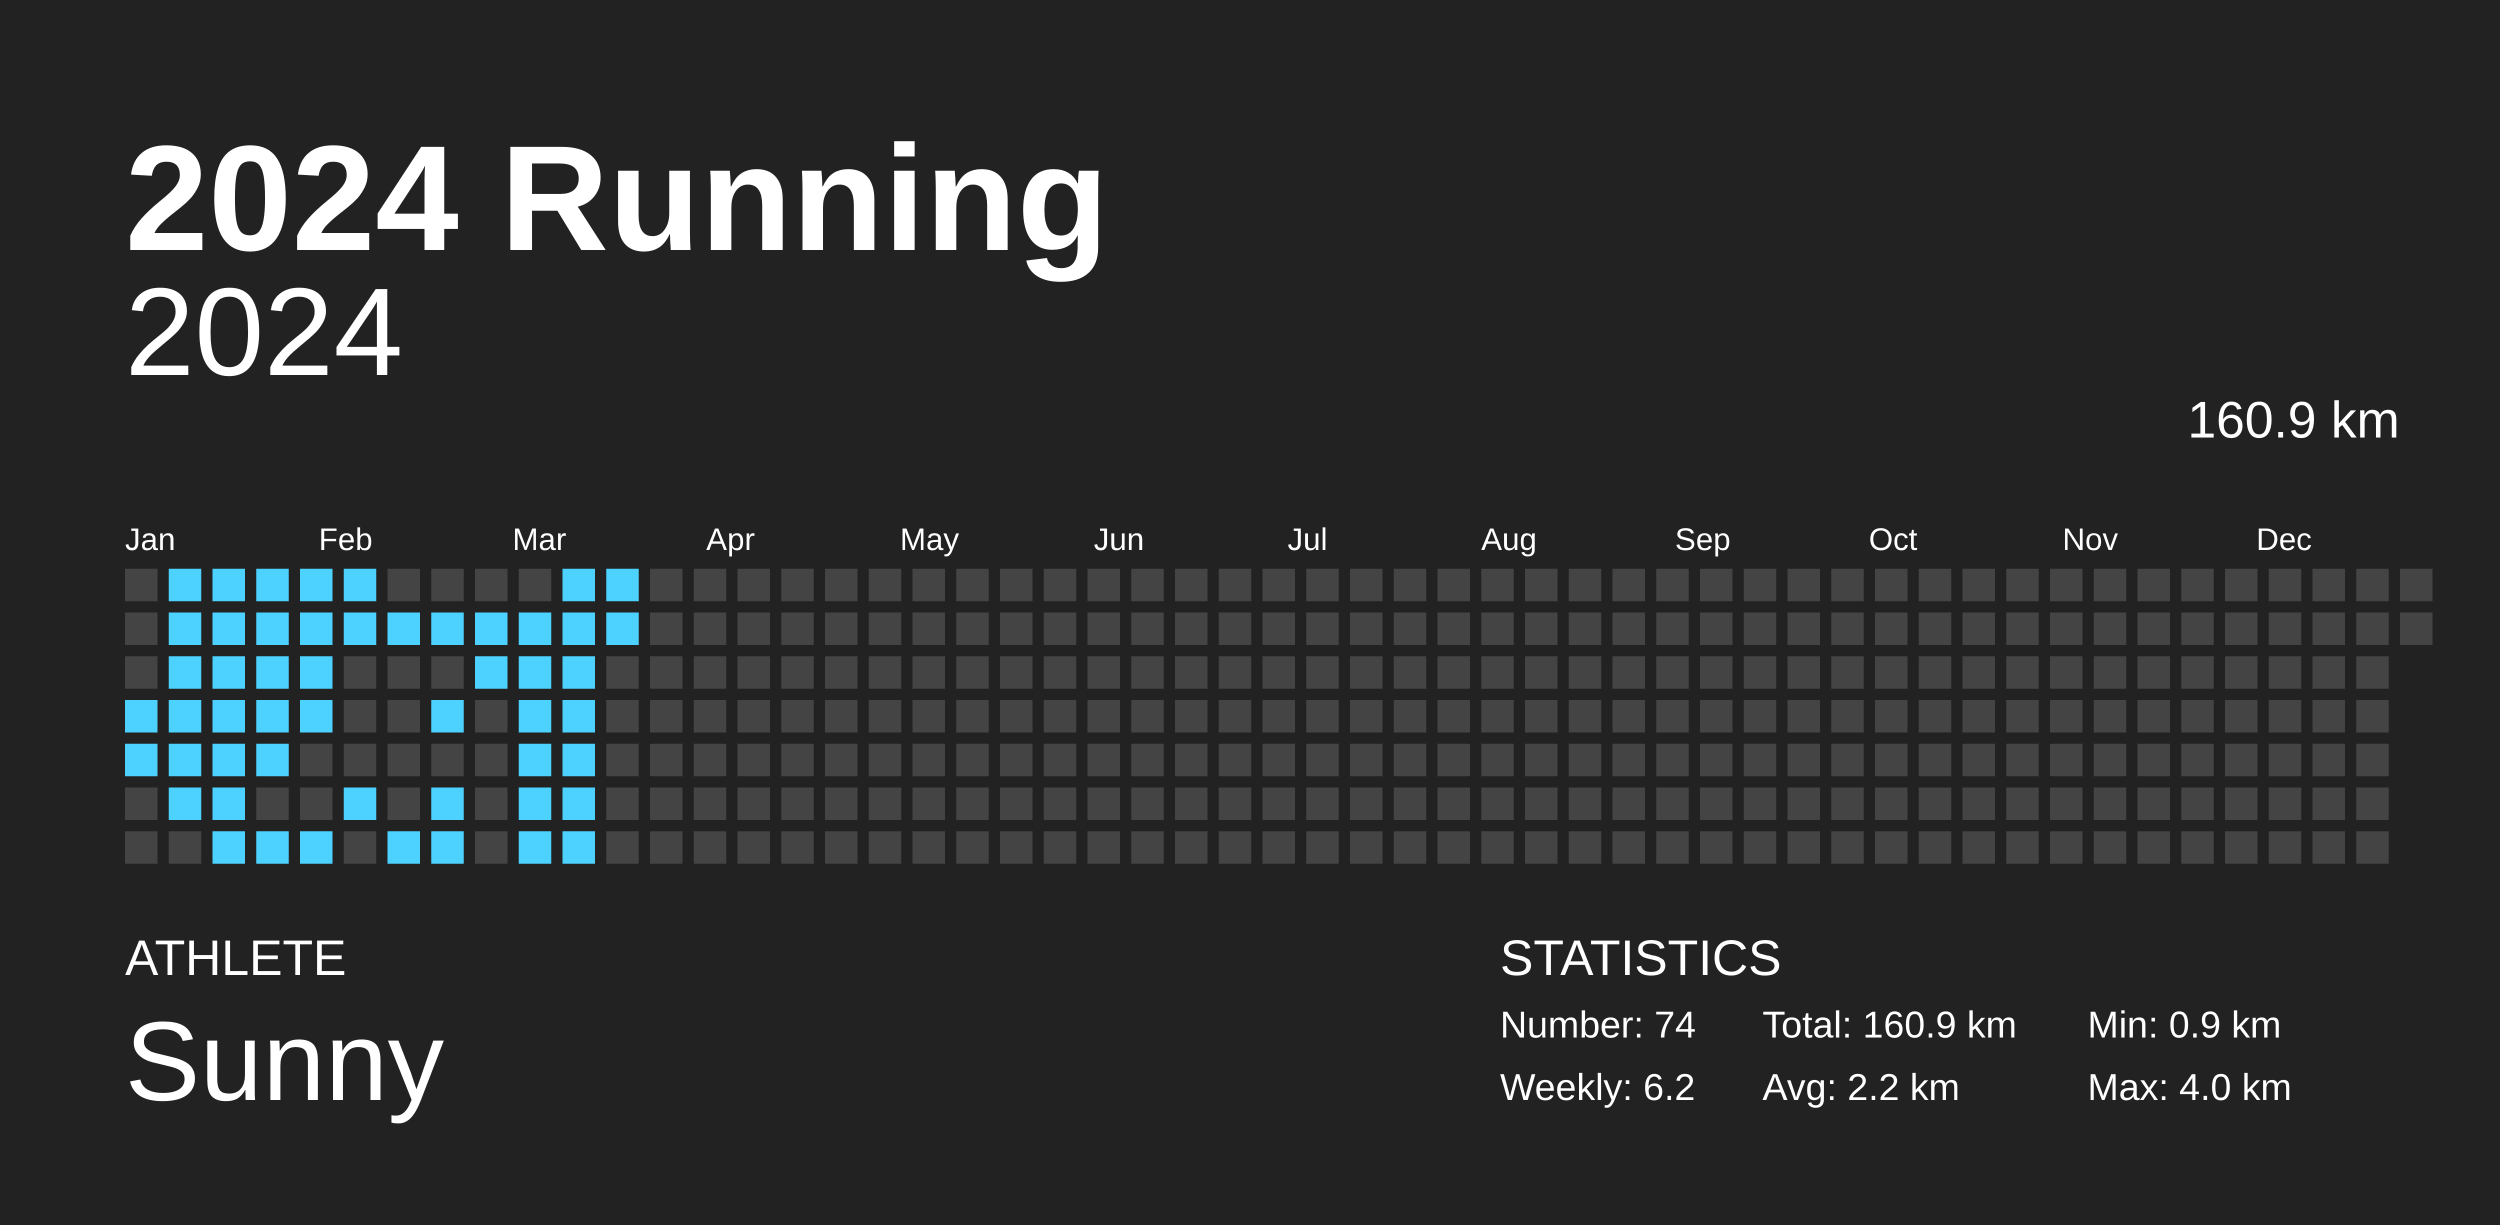
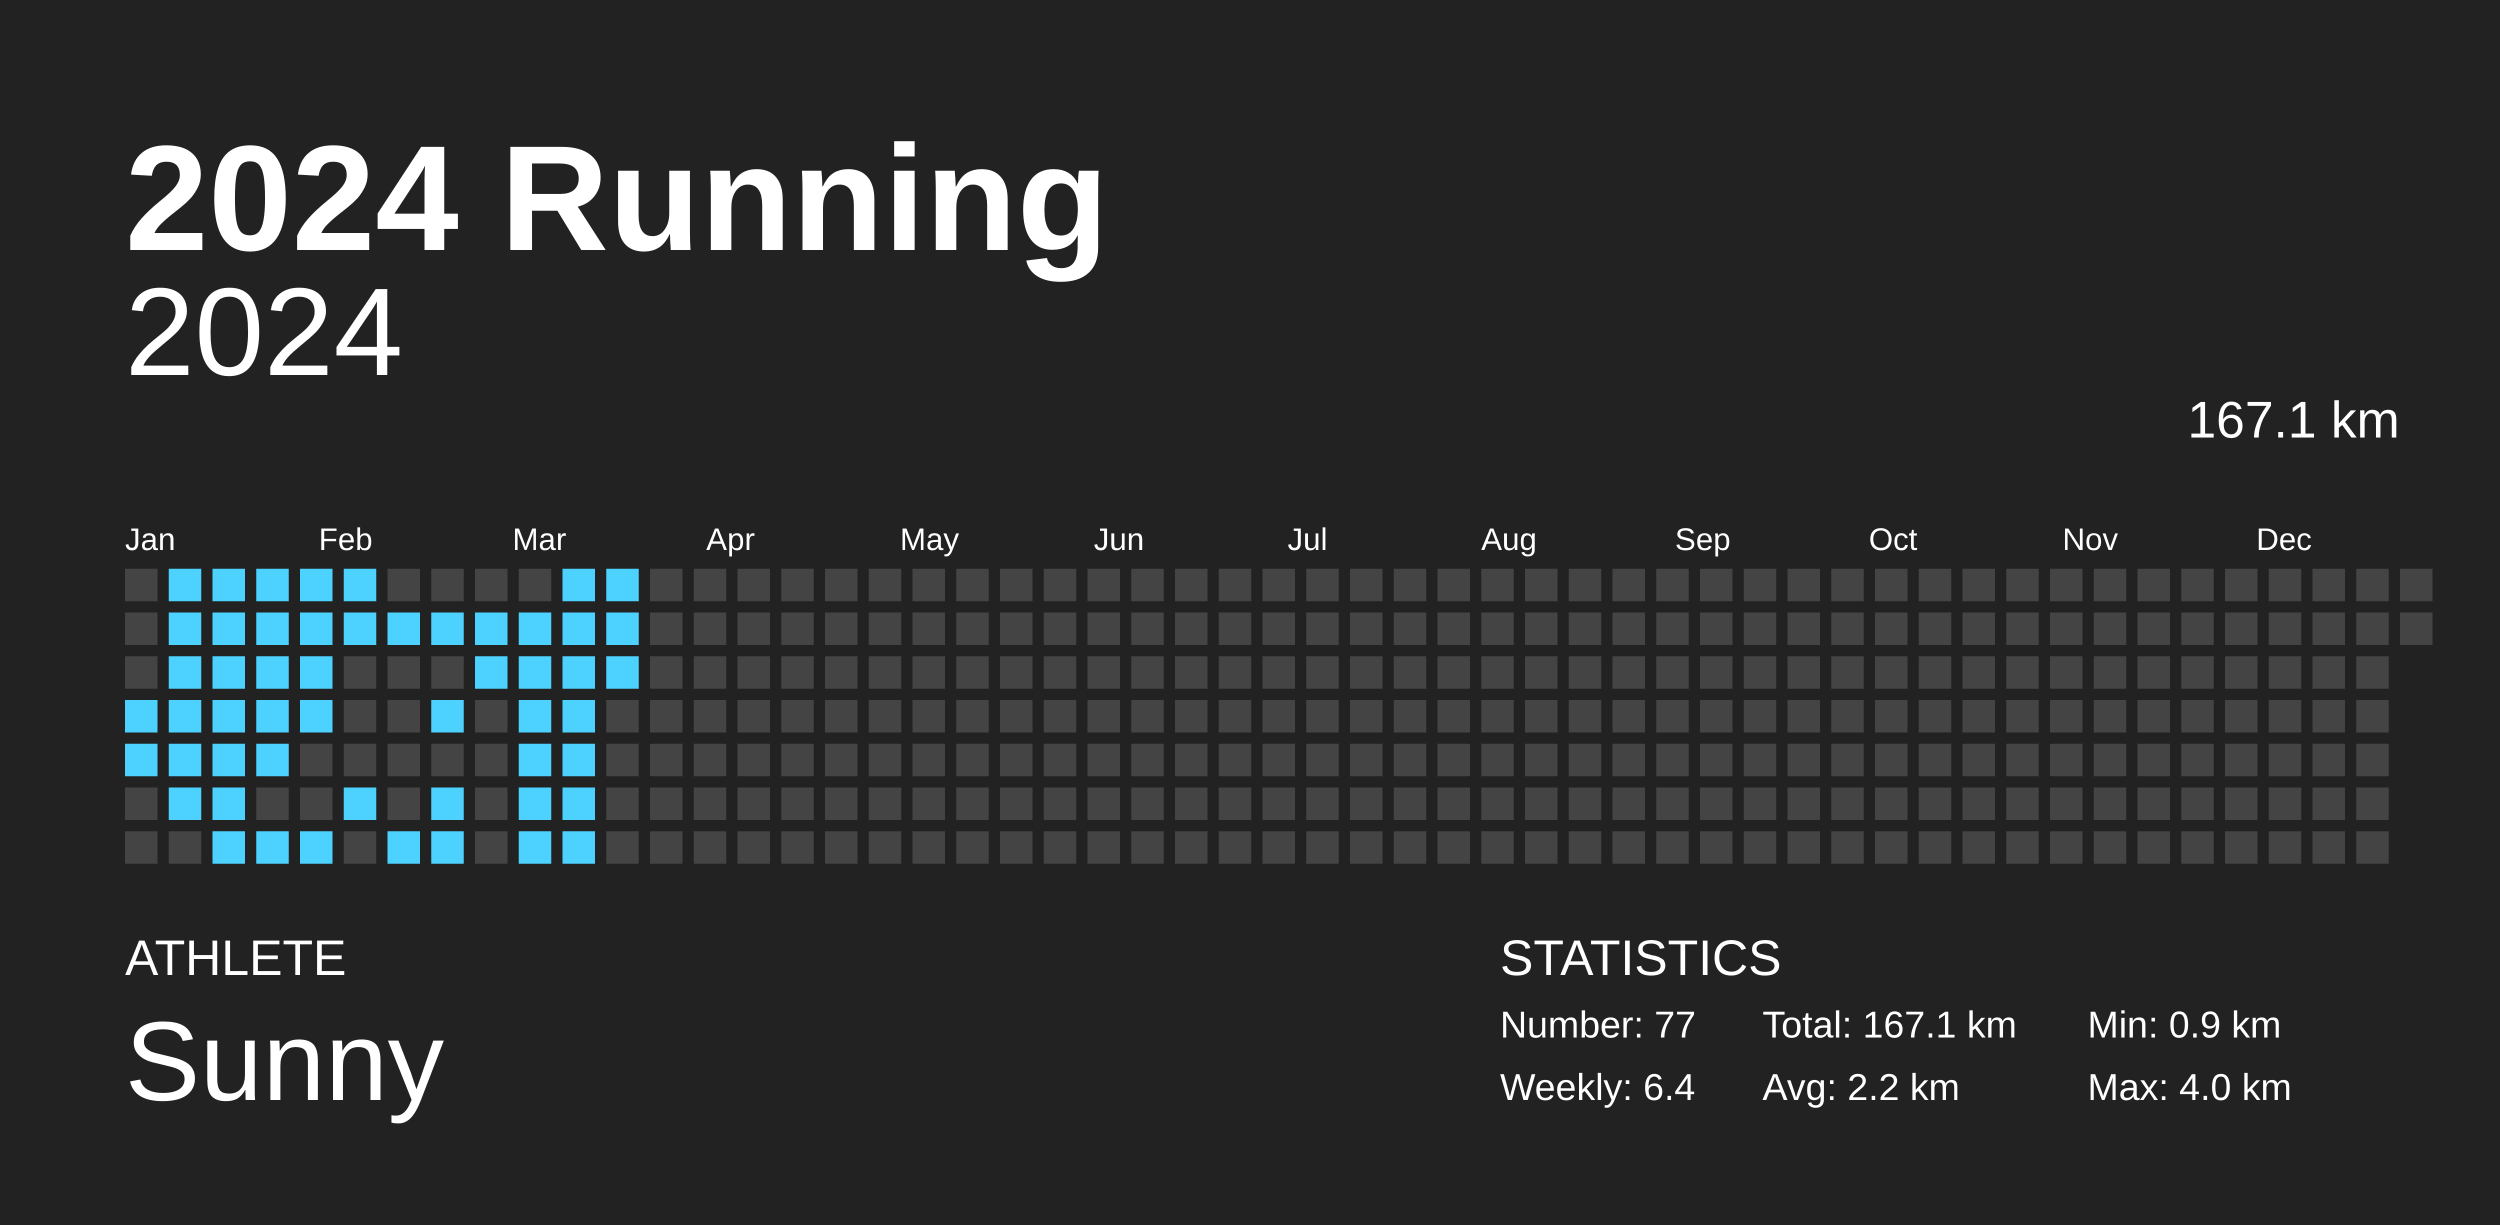
<svg xmlns="http://www.w3.org/2000/svg" baseProfile="full" height="98mm" version="1.1" viewBox="0,0,200,98" width="200mm">
  <defs />
  <rect fill="#222222" height="98" width="200" x="0" y="0" />
  <text fill="#FFFFFF" style="font-size:12px; font-family:Arial; font-weight:bold;" x="10" y="20">2024 Running</text>
  <text fill="#FFFFFF" style="font-size:4px; font-family:Arial" x="10" y="78">ATHLETE</text>
  <text fill="#FFFFFF" style="font-size:9px; font-family:Arial" x="10" y="88">Sunny</text>
  <text fill="#FFFFFF" style="font-size:4px; font-family:Arial" x="120" y="78">STATISTICS</text>
-   <text fill="#FFFFFF" style="font-size:3px; font-family:Arial" x="120" y="83">Number: 74</text>
-   <text fill="#FFFFFF" style="font-size:3px; font-family:Arial" x="120" y="88">Weekly: 6.2</text>
-   <text fill="#FFFFFF" style="font-size:3px; font-family:Arial" x="141" y="83">Total: 160.9 km</text>
+   <text fill="#FFFFFF" style="font-size:3px; font-family:Arial" x="120" y="83">Number: 77</text>
+   <text fill="#FFFFFF" style="font-size:3px; font-family:Arial" x="120" y="88">Weekly: 6.4</text>
+   <text fill="#FFFFFF" style="font-size:3px; font-family:Arial" x="141" y="83">Total: 167.1 km</text>
  <text fill="#FFFFFF" style="font-size:3px; font-family:Arial" x="141" y="88">Avg: 2.2 km</text>
  <text fill="#FFFFFF" style="font-size:3px; font-family:Arial" x="167" y="83">Min: 0.9 km</text>
  <text fill="#FFFFFF" style="font-size:3px; font-family:Arial" x="167" y="88">Max: 4.0 km</text>
  <text alignment-baseline="hanging" fill="#FFFFFF" style="font-size:10.0px; font-family:Arial;" x="10" y="30">2024</text>
-   <text alignment-baseline="hanging" fill="#FFFFFF" style="font-size:4.125px; font-family:Arial;" x="175" y="35">160.9 km</text>
+   <text alignment-baseline="hanging" fill="#FFFFFF" style="font-size:4.125px; font-family:Arial;" x="175" y="35">167.1 km</text>
  <text fill="#FFFFFF" style="font-size:2.5px; font-family:Arial" x="10.0" y="44">Jan</text>
  <text fill="#FFFFFF" style="font-size:2.5px; font-family:Arial" x="25.5" y="44">Feb</text>
  <text fill="#FFFFFF" style="font-size:2.5px; font-family:Arial" x="41.0" y="44">Mar</text>
  <text fill="#FFFFFF" style="font-size:2.5px; font-family:Arial" x="56.5" y="44">Apr</text>
  <text fill="#FFFFFF" style="font-size:2.5px; font-family:Arial" x="72.0" y="44">May</text>
  <text fill="#FFFFFF" style="font-size:2.5px; font-family:Arial" x="87.5" y="44">Jun</text>
  <text fill="#FFFFFF" style="font-size:2.5px; font-family:Arial" x="103.0" y="44">Jul</text>
  <text fill="#FFFFFF" style="font-size:2.5px; font-family:Arial" x="118.5" y="44">Aug</text>
  <text fill="#FFFFFF" style="font-size:2.5px; font-family:Arial" x="134.0" y="44">Sep</text>
  <text fill="#FFFFFF" style="font-size:2.5px; font-family:Arial" x="149.5" y="44">Oct</text>
  <text fill="#FFFFFF" style="font-size:2.5px; font-family:Arial" x="165.0" y="44">Nov</text>
  <text fill="#FFFFFF" style="font-size:2.5px; font-family:Arial" x="180.5" y="44">Dec</text>
  <rect fill="#444444" height="2.6" width="2.6" x="10.0" y="45.5" />
  <rect fill="#444444" height="2.6" width="2.6" x="10.0" y="49.0" />
  <rect fill="#444444" height="2.6" width="2.6" x="10.0" y="52.5" />
  <rect fill="#4dd2ff" height="2.6" width="2.6" x="10.0" y="56.0" />
  <rect fill="#4dd2ff" height="2.6" width="2.6" x="10.0" y="59.5" />
  <rect fill="#444444" height="2.6" width="2.6" x="10.0" y="63.0" />
  <rect fill="#444444" height="2.6" width="2.6" x="10.0" y="66.5" />
  <rect fill="#4dd2ff" height="2.6" width="2.6" x="13.5" y="45.5" />
  <rect fill="#4dd2ff" height="2.6" width="2.6" x="13.5" y="49.0" />
  <rect fill="#4dd2ff" height="2.6" width="2.6" x="13.5" y="52.5" />
  <rect fill="#4dd2ff" height="2.6" width="2.6" x="13.5" y="56.0" />
  <rect fill="#4dd2ff" height="2.6" width="2.6" x="13.5" y="59.5" />
  <rect fill="#4dd2ff" height="2.6" width="2.6" x="13.5" y="63.0" />
  <rect fill="#444444" height="2.6" width="2.6" x="13.5" y="66.5" />
  <rect fill="#4dd2ff" height="2.6" width="2.6" x="17.0" y="45.5" />
  <rect fill="#4dd2ff" height="2.6" width="2.6" x="17.0" y="49.0" />
  <rect fill="#4dd2ff" height="2.6" width="2.6" x="17.0" y="52.5" />
  <rect fill="#4dd2ff" height="2.6" width="2.6" x="17.0" y="56.0" />
  <rect fill="#4dd2ff" height="2.6" width="2.6" x="17.0" y="59.5" />
  <rect fill="#4dd2ff" height="2.6" width="2.6" x="17.0" y="63.0" />
  <rect fill="#4dd2ff" height="2.6" width="2.6" x="17.0" y="66.5" />
  <rect fill="#4dd2ff" height="2.6" width="2.6" x="20.5" y="45.5" />
  <rect fill="#4dd2ff" height="2.6" width="2.6" x="20.5" y="49.0" />
  <rect fill="#4dd2ff" height="2.6" width="2.6" x="20.5" y="52.5" />
  <rect fill="#4dd2ff" height="2.6" width="2.6" x="20.5" y="56.0" />
  <rect fill="#4dd2ff" height="2.6" width="2.6" x="20.5" y="59.5" />
  <rect fill="#444444" height="2.6" width="2.6" x="20.5" y="63.0" />
  <rect fill="#4dd2ff" height="2.6" width="2.6" x="20.5" y="66.5" />
  <rect fill="#4dd2ff" height="2.6" width="2.6" x="24.0" y="45.5" />
  <rect fill="#4dd2ff" height="2.6" width="2.6" x="24.0" y="49.0" />
  <rect fill="#4dd2ff" height="2.6" width="2.6" x="24.0" y="52.5" />
  <rect fill="#4dd2ff" height="2.6" width="2.6" x="24.0" y="56.0" />
  <rect fill="#444444" height="2.6" width="2.6" x="24.0" y="59.5" />
  <rect fill="#444444" height="2.6" width="2.6" x="24.0" y="63.0" />
  <rect fill="#4dd2ff" height="2.6" width="2.6" x="24.0" y="66.5" />
  <rect fill="#4dd2ff" height="2.6" width="2.6" x="27.5" y="45.5" />
  <rect fill="#4dd2ff" height="2.6" width="2.6" x="27.5" y="49.0" />
  <rect fill="#444444" height="2.6" width="2.6" x="27.5" y="52.5" />
  <rect fill="#444444" height="2.6" width="2.6" x="27.5" y="56.0" />
  <rect fill="#444444" height="2.6" width="2.6" x="27.5" y="59.5" />
  <rect fill="#4dd2ff" height="2.6" width="2.6" x="27.5" y="63.0" />
  <rect fill="#444444" height="2.6" width="2.6" x="27.5" y="66.5" />
  <rect fill="#444444" height="2.6" width="2.6" x="31.0" y="45.5" />
  <rect fill="#4dd2ff" height="2.6" width="2.6" x="31.0" y="49.0" />
  <rect fill="#444444" height="2.6" width="2.6" x="31.0" y="52.5" />
  <rect fill="#444444" height="2.6" width="2.6" x="31.0" y="56.0" />
  <rect fill="#444444" height="2.6" width="2.6" x="31.0" y="59.5" />
  <rect fill="#444444" height="2.6" width="2.6" x="31.0" y="63.0" />
  <rect fill="#4dd2ff" height="2.6" width="2.6" x="31.0" y="66.5" />
  <rect fill="#444444" height="2.6" width="2.6" x="34.5" y="45.5" />
  <rect fill="#4dd2ff" height="2.6" width="2.6" x="34.5" y="49.0" />
  <rect fill="#444444" height="2.6" width="2.6" x="34.5" y="52.5" />
  <rect fill="#4dd2ff" height="2.6" width="2.6" x="34.5" y="56.0" />
  <rect fill="#444444" height="2.6" width="2.6" x="34.5" y="59.5" />
  <rect fill="#4dd2ff" height="2.6" width="2.6" x="34.5" y="63.0" />
  <rect fill="#4dd2ff" height="2.6" width="2.6" x="34.5" y="66.5" />
  <rect fill="#444444" height="2.6" width="2.6" x="38.0" y="45.5" />
  <rect fill="#4dd2ff" height="2.6" width="2.6" x="38.0" y="49.0" />
  <rect fill="#4dd2ff" height="2.6" width="2.6" x="38.0" y="52.5" />
  <rect fill="#444444" height="2.6" width="2.6" x="38.0" y="56.0" />
  <rect fill="#444444" height="2.6" width="2.6" x="38.0" y="59.5" />
  <rect fill="#444444" height="2.6" width="2.6" x="38.0" y="63.0" />
  <rect fill="#444444" height="2.6" width="2.6" x="38.0" y="66.5" />
  <rect fill="#444444" height="2.6" width="2.6" x="41.5" y="45.5" />
  <rect fill="#4dd2ff" height="2.6" width="2.6" x="41.5" y="49.0" />
  <rect fill="#4dd2ff" height="2.6" width="2.6" x="41.5" y="52.5" />
  <rect fill="#4dd2ff" height="2.6" width="2.6" x="41.5" y="56.0" />
  <rect fill="#4dd2ff" height="2.6" width="2.6" x="41.5" y="59.5" />
  <rect fill="#4dd2ff" height="2.6" width="2.6" x="41.5" y="63.0" />
  <rect fill="#4dd2ff" height="2.6" width="2.6" x="41.5" y="66.5" />
  <rect fill="#4dd2ff" height="2.6" width="2.6" x="45.0" y="45.5" />
  <rect fill="#4dd2ff" height="2.6" width="2.6" x="45.0" y="49.0" />
  <rect fill="#4dd2ff" height="2.6" width="2.6" x="45.0" y="52.5" />
  <rect fill="#4dd2ff" height="2.6" width="2.6" x="45.0" y="56.0" />
  <rect fill="#4dd2ff" height="2.6" width="2.6" x="45.0" y="59.5" />
  <rect fill="#4dd2ff" height="2.6" width="2.6" x="45.0" y="63.0" />
  <rect fill="#4dd2ff" height="2.6" width="2.6" x="45.0" y="66.5" />
  <rect fill="#4dd2ff" height="2.6" width="2.6" x="48.5" y="45.5" />
  <rect fill="#4dd2ff" height="2.6" width="2.6" x="48.5" y="49.0" />
-   <rect fill="#444444" height="2.6" width="2.6" x="48.5" y="52.5" />
+   <rect fill="#4dd2ff" height="2.6" width="2.6" x="48.5" y="52.5" />
  <rect fill="#444444" height="2.6" width="2.6" x="48.5" y="56.0" />
  <rect fill="#444444" height="2.6" width="2.6" x="48.5" y="59.5" />
  <rect fill="#444444" height="2.6" width="2.6" x="48.5" y="63.0" />
  <rect fill="#444444" height="2.6" width="2.6" x="48.5" y="66.5" />
  <rect fill="#444444" height="2.6" width="2.6" x="52.0" y="45.5" />
  <rect fill="#444444" height="2.6" width="2.6" x="52.0" y="49.0" />
  <rect fill="#444444" height="2.6" width="2.6" x="52.0" y="52.5" />
  <rect fill="#444444" height="2.6" width="2.6" x="52.0" y="56.0" />
  <rect fill="#444444" height="2.6" width="2.6" x="52.0" y="59.5" />
  <rect fill="#444444" height="2.6" width="2.6" x="52.0" y="63.0" />
  <rect fill="#444444" height="2.6" width="2.6" x="52.0" y="66.5" />
  <rect fill="#444444" height="2.6" width="2.6" x="55.5" y="45.5" />
  <rect fill="#444444" height="2.6" width="2.6" x="55.5" y="49.0" />
  <rect fill="#444444" height="2.6" width="2.6" x="55.5" y="52.5" />
  <rect fill="#444444" height="2.6" width="2.6" x="55.5" y="56.0" />
  <rect fill="#444444" height="2.6" width="2.6" x="55.5" y="59.5" />
  <rect fill="#444444" height="2.6" width="2.6" x="55.5" y="63.0" />
  <rect fill="#444444" height="2.6" width="2.6" x="55.5" y="66.5" />
  <rect fill="#444444" height="2.6" width="2.6" x="59.0" y="45.5" />
  <rect fill="#444444" height="2.6" width="2.6" x="59.0" y="49.0" />
  <rect fill="#444444" height="2.6" width="2.6" x="59.0" y="52.5" />
  <rect fill="#444444" height="2.6" width="2.6" x="59.0" y="56.0" />
  <rect fill="#444444" height="2.6" width="2.6" x="59.0" y="59.5" />
  <rect fill="#444444" height="2.6" width="2.6" x="59.0" y="63.0" />
  <rect fill="#444444" height="2.6" width="2.6" x="59.0" y="66.5" />
  <rect fill="#444444" height="2.6" width="2.6" x="62.5" y="45.5" />
  <rect fill="#444444" height="2.6" width="2.6" x="62.5" y="49.0" />
  <rect fill="#444444" height="2.6" width="2.6" x="62.5" y="52.5" />
  <rect fill="#444444" height="2.6" width="2.6" x="62.5" y="56.0" />
  <rect fill="#444444" height="2.6" width="2.6" x="62.5" y="59.5" />
  <rect fill="#444444" height="2.6" width="2.6" x="62.5" y="63.0" />
  <rect fill="#444444" height="2.6" width="2.6" x="62.5" y="66.5" />
  <rect fill="#444444" height="2.6" width="2.6" x="66.0" y="45.5" />
  <rect fill="#444444" height="2.6" width="2.6" x="66.0" y="49.0" />
  <rect fill="#444444" height="2.6" width="2.6" x="66.0" y="52.5" />
  <rect fill="#444444" height="2.6" width="2.6" x="66.0" y="56.0" />
  <rect fill="#444444" height="2.6" width="2.6" x="66.0" y="59.5" />
  <rect fill="#444444" height="2.6" width="2.6" x="66.0" y="63.0" />
  <rect fill="#444444" height="2.6" width="2.6" x="66.0" y="66.5" />
  <rect fill="#444444" height="2.6" width="2.6" x="69.5" y="45.5" />
  <rect fill="#444444" height="2.6" width="2.6" x="69.5" y="49.0" />
  <rect fill="#444444" height="2.6" width="2.6" x="69.5" y="52.5" />
  <rect fill="#444444" height="2.6" width="2.6" x="69.5" y="56.0" />
  <rect fill="#444444" height="2.6" width="2.6" x="69.5" y="59.5" />
  <rect fill="#444444" height="2.6" width="2.6" x="69.5" y="63.0" />
  <rect fill="#444444" height="2.6" width="2.6" x="69.5" y="66.5" />
  <rect fill="#444444" height="2.6" width="2.6" x="73.0" y="45.5" />
  <rect fill="#444444" height="2.6" width="2.6" x="73.0" y="49.0" />
  <rect fill="#444444" height="2.6" width="2.6" x="73.0" y="52.5" />
  <rect fill="#444444" height="2.6" width="2.6" x="73.0" y="56.0" />
  <rect fill="#444444" height="2.6" width="2.6" x="73.0" y="59.5" />
  <rect fill="#444444" height="2.6" width="2.6" x="73.0" y="63.0" />
  <rect fill="#444444" height="2.6" width="2.6" x="73.0" y="66.5" />
  <rect fill="#444444" height="2.6" width="2.6" x="76.5" y="45.5" />
  <rect fill="#444444" height="2.6" width="2.6" x="76.5" y="49.0" />
  <rect fill="#444444" height="2.6" width="2.6" x="76.5" y="52.5" />
  <rect fill="#444444" height="2.6" width="2.6" x="76.5" y="56.0" />
  <rect fill="#444444" height="2.6" width="2.6" x="76.5" y="59.5" />
  <rect fill="#444444" height="2.6" width="2.6" x="76.5" y="63.0" />
  <rect fill="#444444" height="2.6" width="2.6" x="76.5" y="66.5" />
  <rect fill="#444444" height="2.6" width="2.6" x="80.0" y="45.5" />
  <rect fill="#444444" height="2.6" width="2.6" x="80.0" y="49.0" />
  <rect fill="#444444" height="2.6" width="2.6" x="80.0" y="52.5" />
  <rect fill="#444444" height="2.6" width="2.6" x="80.0" y="56.0" />
  <rect fill="#444444" height="2.6" width="2.6" x="80.0" y="59.5" />
  <rect fill="#444444" height="2.6" width="2.6" x="80.0" y="63.0" />
  <rect fill="#444444" height="2.6" width="2.6" x="80.0" y="66.5" />
  <rect fill="#444444" height="2.6" width="2.6" x="83.5" y="45.5" />
  <rect fill="#444444" height="2.6" width="2.6" x="83.5" y="49.0" />
  <rect fill="#444444" height="2.6" width="2.6" x="83.5" y="52.5" />
  <rect fill="#444444" height="2.6" width="2.6" x="83.5" y="56.0" />
  <rect fill="#444444" height="2.6" width="2.6" x="83.5" y="59.5" />
  <rect fill="#444444" height="2.6" width="2.6" x="83.5" y="63.0" />
  <rect fill="#444444" height="2.6" width="2.6" x="83.5" y="66.5" />
  <rect fill="#444444" height="2.6" width="2.6" x="87.0" y="45.5" />
  <rect fill="#444444" height="2.6" width="2.6" x="87.0" y="49.0" />
  <rect fill="#444444" height="2.6" width="2.6" x="87.0" y="52.5" />
  <rect fill="#444444" height="2.6" width="2.6" x="87.0" y="56.0" />
  <rect fill="#444444" height="2.6" width="2.6" x="87.0" y="59.5" />
  <rect fill="#444444" height="2.6" width="2.6" x="87.0" y="63.0" />
  <rect fill="#444444" height="2.6" width="2.6" x="87.0" y="66.5" />
  <rect fill="#444444" height="2.6" width="2.6" x="90.5" y="45.5" />
  <rect fill="#444444" height="2.6" width="2.6" x="90.5" y="49.0" />
  <rect fill="#444444" height="2.6" width="2.6" x="90.5" y="52.5" />
  <rect fill="#444444" height="2.6" width="2.6" x="90.5" y="56.0" />
  <rect fill="#444444" height="2.6" width="2.6" x="90.5" y="59.5" />
  <rect fill="#444444" height="2.6" width="2.6" x="90.5" y="63.0" />
  <rect fill="#444444" height="2.6" width="2.6" x="90.5" y="66.5" />
  <rect fill="#444444" height="2.6" width="2.6" x="94.0" y="45.5" />
  <rect fill="#444444" height="2.6" width="2.6" x="94.0" y="49.0" />
  <rect fill="#444444" height="2.6" width="2.6" x="94.0" y="52.5" />
  <rect fill="#444444" height="2.6" width="2.6" x="94.0" y="56.0" />
  <rect fill="#444444" height="2.6" width="2.6" x="94.0" y="59.5" />
  <rect fill="#444444" height="2.6" width="2.6" x="94.0" y="63.0" />
  <rect fill="#444444" height="2.6" width="2.6" x="94.0" y="66.5" />
  <rect fill="#444444" height="2.6" width="2.6" x="97.5" y="45.5" />
  <rect fill="#444444" height="2.6" width="2.6" x="97.5" y="49.0" />
  <rect fill="#444444" height="2.6" width="2.6" x="97.5" y="52.5" />
  <rect fill="#444444" height="2.6" width="2.6" x="97.5" y="56.0" />
  <rect fill="#444444" height="2.6" width="2.6" x="97.5" y="59.5" />
  <rect fill="#444444" height="2.6" width="2.6" x="97.5" y="63.0" />
  <rect fill="#444444" height="2.6" width="2.6" x="97.5" y="66.5" />
  <rect fill="#444444" height="2.6" width="2.6" x="101.0" y="45.5" />
  <rect fill="#444444" height="2.6" width="2.6" x="101.0" y="49.0" />
  <rect fill="#444444" height="2.6" width="2.6" x="101.0" y="52.5" />
  <rect fill="#444444" height="2.6" width="2.6" x="101.0" y="56.0" />
  <rect fill="#444444" height="2.6" width="2.6" x="101.0" y="59.5" />
  <rect fill="#444444" height="2.6" width="2.6" x="101.0" y="63.0" />
  <rect fill="#444444" height="2.6" width="2.6" x="101.0" y="66.5" />
  <rect fill="#444444" height="2.6" width="2.6" x="104.5" y="45.5" />
  <rect fill="#444444" height="2.6" width="2.6" x="104.5" y="49.0" />
  <rect fill="#444444" height="2.6" width="2.6" x="104.5" y="52.5" />
  <rect fill="#444444" height="2.6" width="2.6" x="104.5" y="56.0" />
  <rect fill="#444444" height="2.6" width="2.6" x="104.5" y="59.5" />
  <rect fill="#444444" height="2.6" width="2.6" x="104.5" y="63.0" />
  <rect fill="#444444" height="2.6" width="2.6" x="104.5" y="66.5" />
  <rect fill="#444444" height="2.6" width="2.6" x="108.0" y="45.5" />
  <rect fill="#444444" height="2.6" width="2.6" x="108.0" y="49.0" />
  <rect fill="#444444" height="2.6" width="2.6" x="108.0" y="52.5" />
  <rect fill="#444444" height="2.6" width="2.6" x="108.0" y="56.0" />
  <rect fill="#444444" height="2.6" width="2.6" x="108.0" y="59.5" />
  <rect fill="#444444" height="2.6" width="2.6" x="108.0" y="63.0" />
  <rect fill="#444444" height="2.6" width="2.6" x="108.0" y="66.5" />
  <rect fill="#444444" height="2.6" width="2.6" x="111.5" y="45.5" />
  <rect fill="#444444" height="2.6" width="2.6" x="111.5" y="49.0" />
  <rect fill="#444444" height="2.6" width="2.6" x="111.5" y="52.5" />
  <rect fill="#444444" height="2.6" width="2.6" x="111.5" y="56.0" />
  <rect fill="#444444" height="2.6" width="2.6" x="111.5" y="59.5" />
  <rect fill="#444444" height="2.6" width="2.6" x="111.5" y="63.0" />
  <rect fill="#444444" height="2.6" width="2.6" x="111.5" y="66.5" />
  <rect fill="#444444" height="2.6" width="2.6" x="115.0" y="45.5" />
  <rect fill="#444444" height="2.6" width="2.6" x="115.0" y="49.0" />
  <rect fill="#444444" height="2.6" width="2.6" x="115.0" y="52.5" />
  <rect fill="#444444" height="2.6" width="2.6" x="115.0" y="56.0" />
  <rect fill="#444444" height="2.6" width="2.6" x="115.0" y="59.5" />
  <rect fill="#444444" height="2.6" width="2.6" x="115.0" y="63.0" />
  <rect fill="#444444" height="2.6" width="2.6" x="115.0" y="66.5" />
  <rect fill="#444444" height="2.6" width="2.6" x="118.5" y="45.5" />
  <rect fill="#444444" height="2.6" width="2.6" x="118.5" y="49.0" />
  <rect fill="#444444" height="2.6" width="2.6" x="118.5" y="52.5" />
  <rect fill="#444444" height="2.6" width="2.6" x="118.5" y="56.0" />
  <rect fill="#444444" height="2.6" width="2.6" x="118.5" y="59.5" />
  <rect fill="#444444" height="2.6" width="2.6" x="118.5" y="63.0" />
  <rect fill="#444444" height="2.6" width="2.6" x="118.5" y="66.5" />
  <rect fill="#444444" height="2.6" width="2.6" x="122.0" y="45.5" />
  <rect fill="#444444" height="2.6" width="2.6" x="122.0" y="49.0" />
  <rect fill="#444444" height="2.6" width="2.6" x="122.0" y="52.5" />
  <rect fill="#444444" height="2.6" width="2.6" x="122.0" y="56.0" />
  <rect fill="#444444" height="2.6" width="2.6" x="122.0" y="59.5" />
  <rect fill="#444444" height="2.6" width="2.6" x="122.0" y="63.0" />
  <rect fill="#444444" height="2.6" width="2.6" x="122.0" y="66.5" />
  <rect fill="#444444" height="2.6" width="2.6" x="125.5" y="45.5" />
  <rect fill="#444444" height="2.6" width="2.6" x="125.5" y="49.0" />
  <rect fill="#444444" height="2.6" width="2.6" x="125.5" y="52.5" />
  <rect fill="#444444" height="2.6" width="2.6" x="125.5" y="56.0" />
  <rect fill="#444444" height="2.6" width="2.6" x="125.5" y="59.5" />
  <rect fill="#444444" height="2.6" width="2.6" x="125.5" y="63.0" />
  <rect fill="#444444" height="2.6" width="2.6" x="125.5" y="66.5" />
  <rect fill="#444444" height="2.6" width="2.6" x="129.0" y="45.5" />
  <rect fill="#444444" height="2.6" width="2.6" x="129.0" y="49.0" />
  <rect fill="#444444" height="2.6" width="2.6" x="129.0" y="52.5" />
  <rect fill="#444444" height="2.6" width="2.6" x="129.0" y="56.0" />
  <rect fill="#444444" height="2.6" width="2.6" x="129.0" y="59.5" />
  <rect fill="#444444" height="2.6" width="2.6" x="129.0" y="63.0" />
  <rect fill="#444444" height="2.6" width="2.6" x="129.0" y="66.5" />
  <rect fill="#444444" height="2.6" width="2.6" x="132.5" y="45.5" />
  <rect fill="#444444" height="2.6" width="2.6" x="132.5" y="49.0" />
  <rect fill="#444444" height="2.6" width="2.6" x="132.5" y="52.5" />
  <rect fill="#444444" height="2.6" width="2.6" x="132.5" y="56.0" />
  <rect fill="#444444" height="2.6" width="2.6" x="132.5" y="59.5" />
  <rect fill="#444444" height="2.6" width="2.6" x="132.5" y="63.0" />
  <rect fill="#444444" height="2.6" width="2.6" x="132.5" y="66.5" />
  <rect fill="#444444" height="2.6" width="2.6" x="136.0" y="45.5" />
  <rect fill="#444444" height="2.6" width="2.6" x="136.0" y="49.0" />
  <rect fill="#444444" height="2.6" width="2.6" x="136.0" y="52.5" />
  <rect fill="#444444" height="2.6" width="2.6" x="136.0" y="56.0" />
  <rect fill="#444444" height="2.6" width="2.6" x="136.0" y="59.5" />
  <rect fill="#444444" height="2.6" width="2.6" x="136.0" y="63.0" />
  <rect fill="#444444" height="2.6" width="2.6" x="136.0" y="66.5" />
  <rect fill="#444444" height="2.6" width="2.6" x="139.5" y="45.5" />
  <rect fill="#444444" height="2.6" width="2.6" x="139.5" y="49.0" />
  <rect fill="#444444" height="2.6" width="2.6" x="139.5" y="52.5" />
  <rect fill="#444444" height="2.6" width="2.6" x="139.5" y="56.0" />
  <rect fill="#444444" height="2.6" width="2.6" x="139.5" y="59.5" />
  <rect fill="#444444" height="2.6" width="2.6" x="139.5" y="63.0" />
  <rect fill="#444444" height="2.6" width="2.6" x="139.5" y="66.5" />
  <rect fill="#444444" height="2.6" width="2.6" x="143.0" y="45.5" />
  <rect fill="#444444" height="2.6" width="2.6" x="143.0" y="49.0" />
  <rect fill="#444444" height="2.6" width="2.6" x="143.0" y="52.5" />
  <rect fill="#444444" height="2.6" width="2.6" x="143.0" y="56.0" />
  <rect fill="#444444" height="2.6" width="2.6" x="143.0" y="59.5" />
  <rect fill="#444444" height="2.6" width="2.6" x="143.0" y="63.0" />
  <rect fill="#444444" height="2.6" width="2.6" x="143.0" y="66.5" />
  <rect fill="#444444" height="2.6" width="2.6" x="146.5" y="45.5" />
  <rect fill="#444444" height="2.6" width="2.6" x="146.5" y="49.0" />
  <rect fill="#444444" height="2.6" width="2.6" x="146.5" y="52.5" />
  <rect fill="#444444" height="2.6" width="2.6" x="146.5" y="56.0" />
  <rect fill="#444444" height="2.6" width="2.6" x="146.5" y="59.5" />
  <rect fill="#444444" height="2.6" width="2.6" x="146.5" y="63.0" />
  <rect fill="#444444" height="2.6" width="2.6" x="146.5" y="66.5" />
  <rect fill="#444444" height="2.6" width="2.6" x="150.0" y="45.5" />
  <rect fill="#444444" height="2.6" width="2.6" x="150.0" y="49.0" />
  <rect fill="#444444" height="2.6" width="2.6" x="150.0" y="52.5" />
  <rect fill="#444444" height="2.6" width="2.6" x="150.0" y="56.0" />
  <rect fill="#444444" height="2.6" width="2.6" x="150.0" y="59.5" />
  <rect fill="#444444" height="2.6" width="2.6" x="150.0" y="63.0" />
  <rect fill="#444444" height="2.6" width="2.6" x="150.0" y="66.5" />
  <rect fill="#444444" height="2.6" width="2.6" x="153.5" y="45.5" />
  <rect fill="#444444" height="2.6" width="2.6" x="153.5" y="49.0" />
  <rect fill="#444444" height="2.6" width="2.6" x="153.5" y="52.5" />
  <rect fill="#444444" height="2.6" width="2.6" x="153.5" y="56.0" />
  <rect fill="#444444" height="2.6" width="2.6" x="153.5" y="59.5" />
  <rect fill="#444444" height="2.6" width="2.6" x="153.5" y="63.0" />
  <rect fill="#444444" height="2.6" width="2.6" x="153.5" y="66.5" />
  <rect fill="#444444" height="2.6" width="2.6" x="157.0" y="45.5" />
  <rect fill="#444444" height="2.6" width="2.6" x="157.0" y="49.0" />
  <rect fill="#444444" height="2.6" width="2.6" x="157.0" y="52.5" />
  <rect fill="#444444" height="2.6" width="2.6" x="157.0" y="56.0" />
  <rect fill="#444444" height="2.6" width="2.6" x="157.0" y="59.5" />
  <rect fill="#444444" height="2.6" width="2.6" x="157.0" y="63.0" />
  <rect fill="#444444" height="2.6" width="2.6" x="157.0" y="66.5" />
  <rect fill="#444444" height="2.6" width="2.6" x="160.5" y="45.5" />
  <rect fill="#444444" height="2.6" width="2.6" x="160.5" y="49.0" />
  <rect fill="#444444" height="2.6" width="2.6" x="160.5" y="52.5" />
  <rect fill="#444444" height="2.6" width="2.6" x="160.5" y="56.0" />
  <rect fill="#444444" height="2.6" width="2.6" x="160.5" y="59.5" />
  <rect fill="#444444" height="2.6" width="2.6" x="160.5" y="63.0" />
  <rect fill="#444444" height="2.6" width="2.6" x="160.5" y="66.5" />
  <rect fill="#444444" height="2.6" width="2.6" x="164.0" y="45.5" />
  <rect fill="#444444" height="2.6" width="2.6" x="164.0" y="49.0" />
  <rect fill="#444444" height="2.6" width="2.6" x="164.0" y="52.5" />
  <rect fill="#444444" height="2.6" width="2.6" x="164.0" y="56.0" />
  <rect fill="#444444" height="2.6" width="2.6" x="164.0" y="59.5" />
  <rect fill="#444444" height="2.6" width="2.6" x="164.0" y="63.0" />
  <rect fill="#444444" height="2.6" width="2.6" x="164.0" y="66.5" />
  <rect fill="#444444" height="2.6" width="2.6" x="167.5" y="45.5" />
  <rect fill="#444444" height="2.6" width="2.6" x="167.5" y="49.0" />
  <rect fill="#444444" height="2.6" width="2.6" x="167.5" y="52.5" />
  <rect fill="#444444" height="2.6" width="2.6" x="167.5" y="56.0" />
  <rect fill="#444444" height="2.6" width="2.6" x="167.5" y="59.5" />
  <rect fill="#444444" height="2.6" width="2.6" x="167.5" y="63.0" />
  <rect fill="#444444" height="2.6" width="2.6" x="167.5" y="66.5" />
  <rect fill="#444444" height="2.6" width="2.6" x="171.0" y="45.5" />
  <rect fill="#444444" height="2.6" width="2.6" x="171.0" y="49.0" />
  <rect fill="#444444" height="2.6" width="2.6" x="171.0" y="52.5" />
  <rect fill="#444444" height="2.6" width="2.6" x="171.0" y="56.0" />
  <rect fill="#444444" height="2.6" width="2.6" x="171.0" y="59.5" />
  <rect fill="#444444" height="2.6" width="2.6" x="171.0" y="63.0" />
  <rect fill="#444444" height="2.6" width="2.6" x="171.0" y="66.5" />
  <rect fill="#444444" height="2.6" width="2.6" x="174.5" y="45.5" />
  <rect fill="#444444" height="2.6" width="2.6" x="174.5" y="49.0" />
  <rect fill="#444444" height="2.6" width="2.6" x="174.5" y="52.5" />
  <rect fill="#444444" height="2.6" width="2.6" x="174.5" y="56.0" />
  <rect fill="#444444" height="2.6" width="2.6" x="174.5" y="59.5" />
  <rect fill="#444444" height="2.6" width="2.6" x="174.5" y="63.0" />
  <rect fill="#444444" height="2.6" width="2.6" x="174.5" y="66.5" />
  <rect fill="#444444" height="2.6" width="2.6" x="178.0" y="45.5" />
  <rect fill="#444444" height="2.6" width="2.6" x="178.0" y="49.0" />
  <rect fill="#444444" height="2.6" width="2.6" x="178.0" y="52.5" />
  <rect fill="#444444" height="2.6" width="2.6" x="178.0" y="56.0" />
  <rect fill="#444444" height="2.6" width="2.6" x="178.0" y="59.5" />
  <rect fill="#444444" height="2.6" width="2.6" x="178.0" y="63.0" />
  <rect fill="#444444" height="2.6" width="2.6" x="178.0" y="66.5" />
  <rect fill="#444444" height="2.6" width="2.6" x="181.5" y="45.5" />
  <rect fill="#444444" height="2.6" width="2.6" x="181.5" y="49.0" />
  <rect fill="#444444" height="2.6" width="2.6" x="181.5" y="52.5" />
  <rect fill="#444444" height="2.6" width="2.6" x="181.5" y="56.0" />
  <rect fill="#444444" height="2.6" width="2.6" x="181.5" y="59.5" />
  <rect fill="#444444" height="2.6" width="2.6" x="181.5" y="63.0" />
  <rect fill="#444444" height="2.6" width="2.6" x="181.5" y="66.5" />
  <rect fill="#444444" height="2.6" width="2.6" x="185.0" y="45.5" />
  <rect fill="#444444" height="2.6" width="2.6" x="185.0" y="49.0" />
  <rect fill="#444444" height="2.6" width="2.6" x="185.0" y="52.5" />
  <rect fill="#444444" height="2.6" width="2.6" x="185.0" y="56.0" />
  <rect fill="#444444" height="2.6" width="2.6" x="185.0" y="59.5" />
  <rect fill="#444444" height="2.6" width="2.6" x="185.0" y="63.0" />
  <rect fill="#444444" height="2.6" width="2.6" x="185.0" y="66.5" />
  <rect fill="#444444" height="2.6" width="2.6" x="188.5" y="45.5" />
  <rect fill="#444444" height="2.6" width="2.6" x="188.5" y="49.0" />
  <rect fill="#444444" height="2.6" width="2.6" x="188.5" y="52.5" />
  <rect fill="#444444" height="2.6" width="2.6" x="188.5" y="56.0" />
  <rect fill="#444444" height="2.6" width="2.6" x="188.5" y="59.5" />
  <rect fill="#444444" height="2.6" width="2.6" x="188.5" y="63.0" />
  <rect fill="#444444" height="2.6" width="2.6" x="188.5" y="66.5" />
  <rect fill="#444444" height="2.6" width="2.6" x="192.0" y="45.5" />
  <rect fill="#444444" height="2.6" width="2.6" x="192.0" y="49.0" />
</svg>
